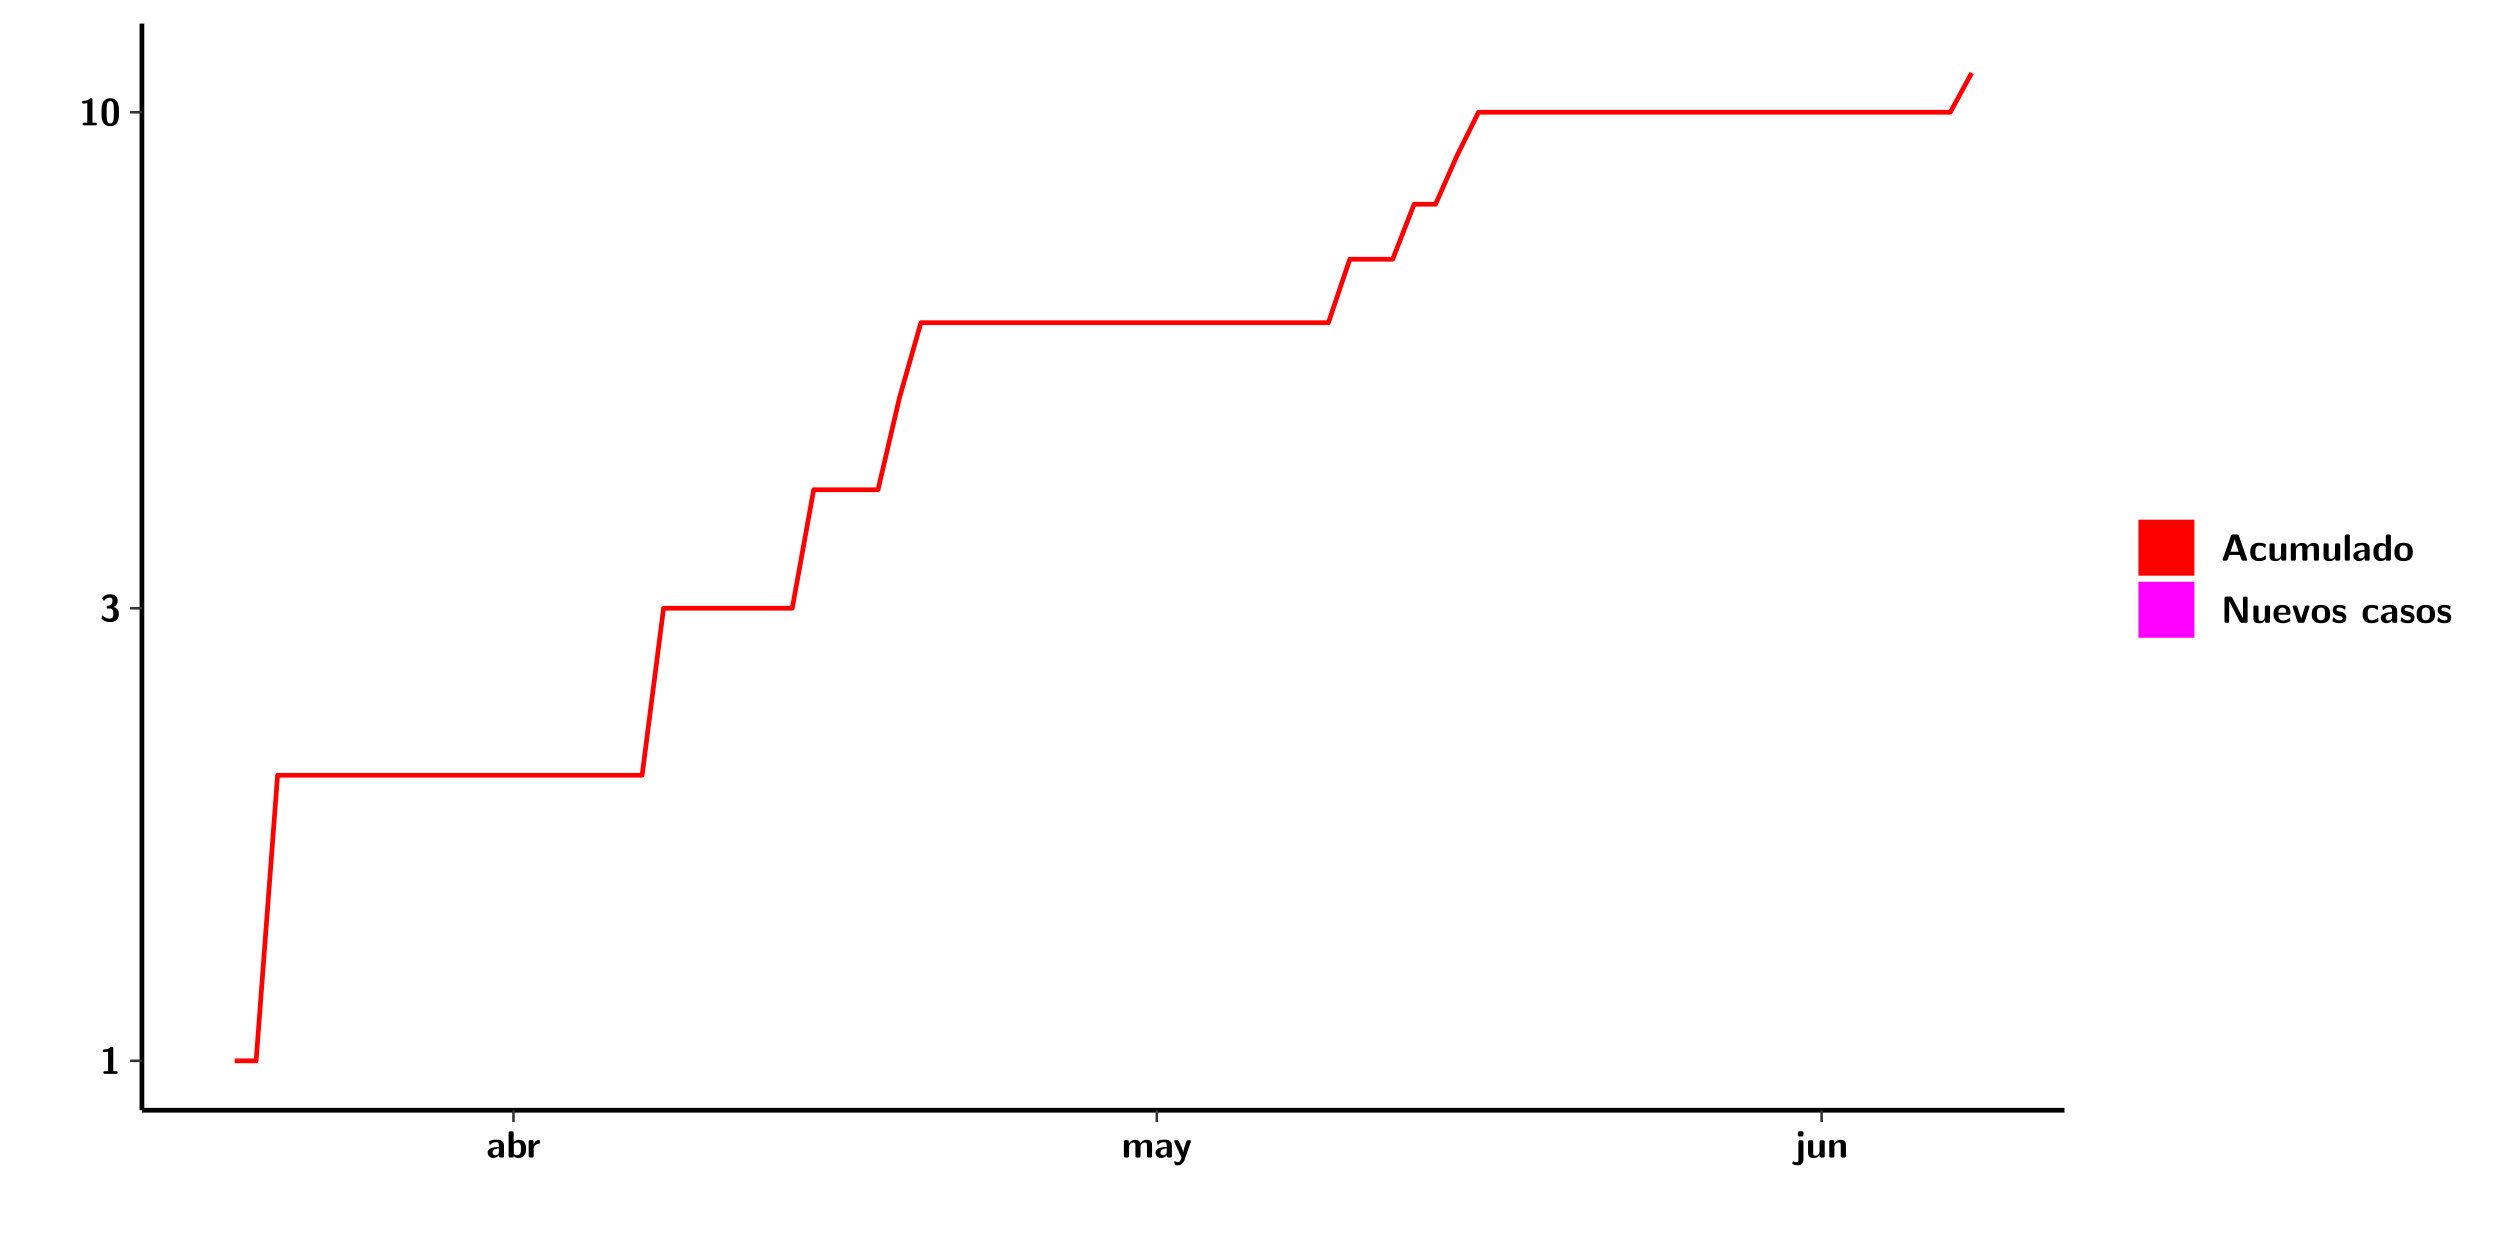
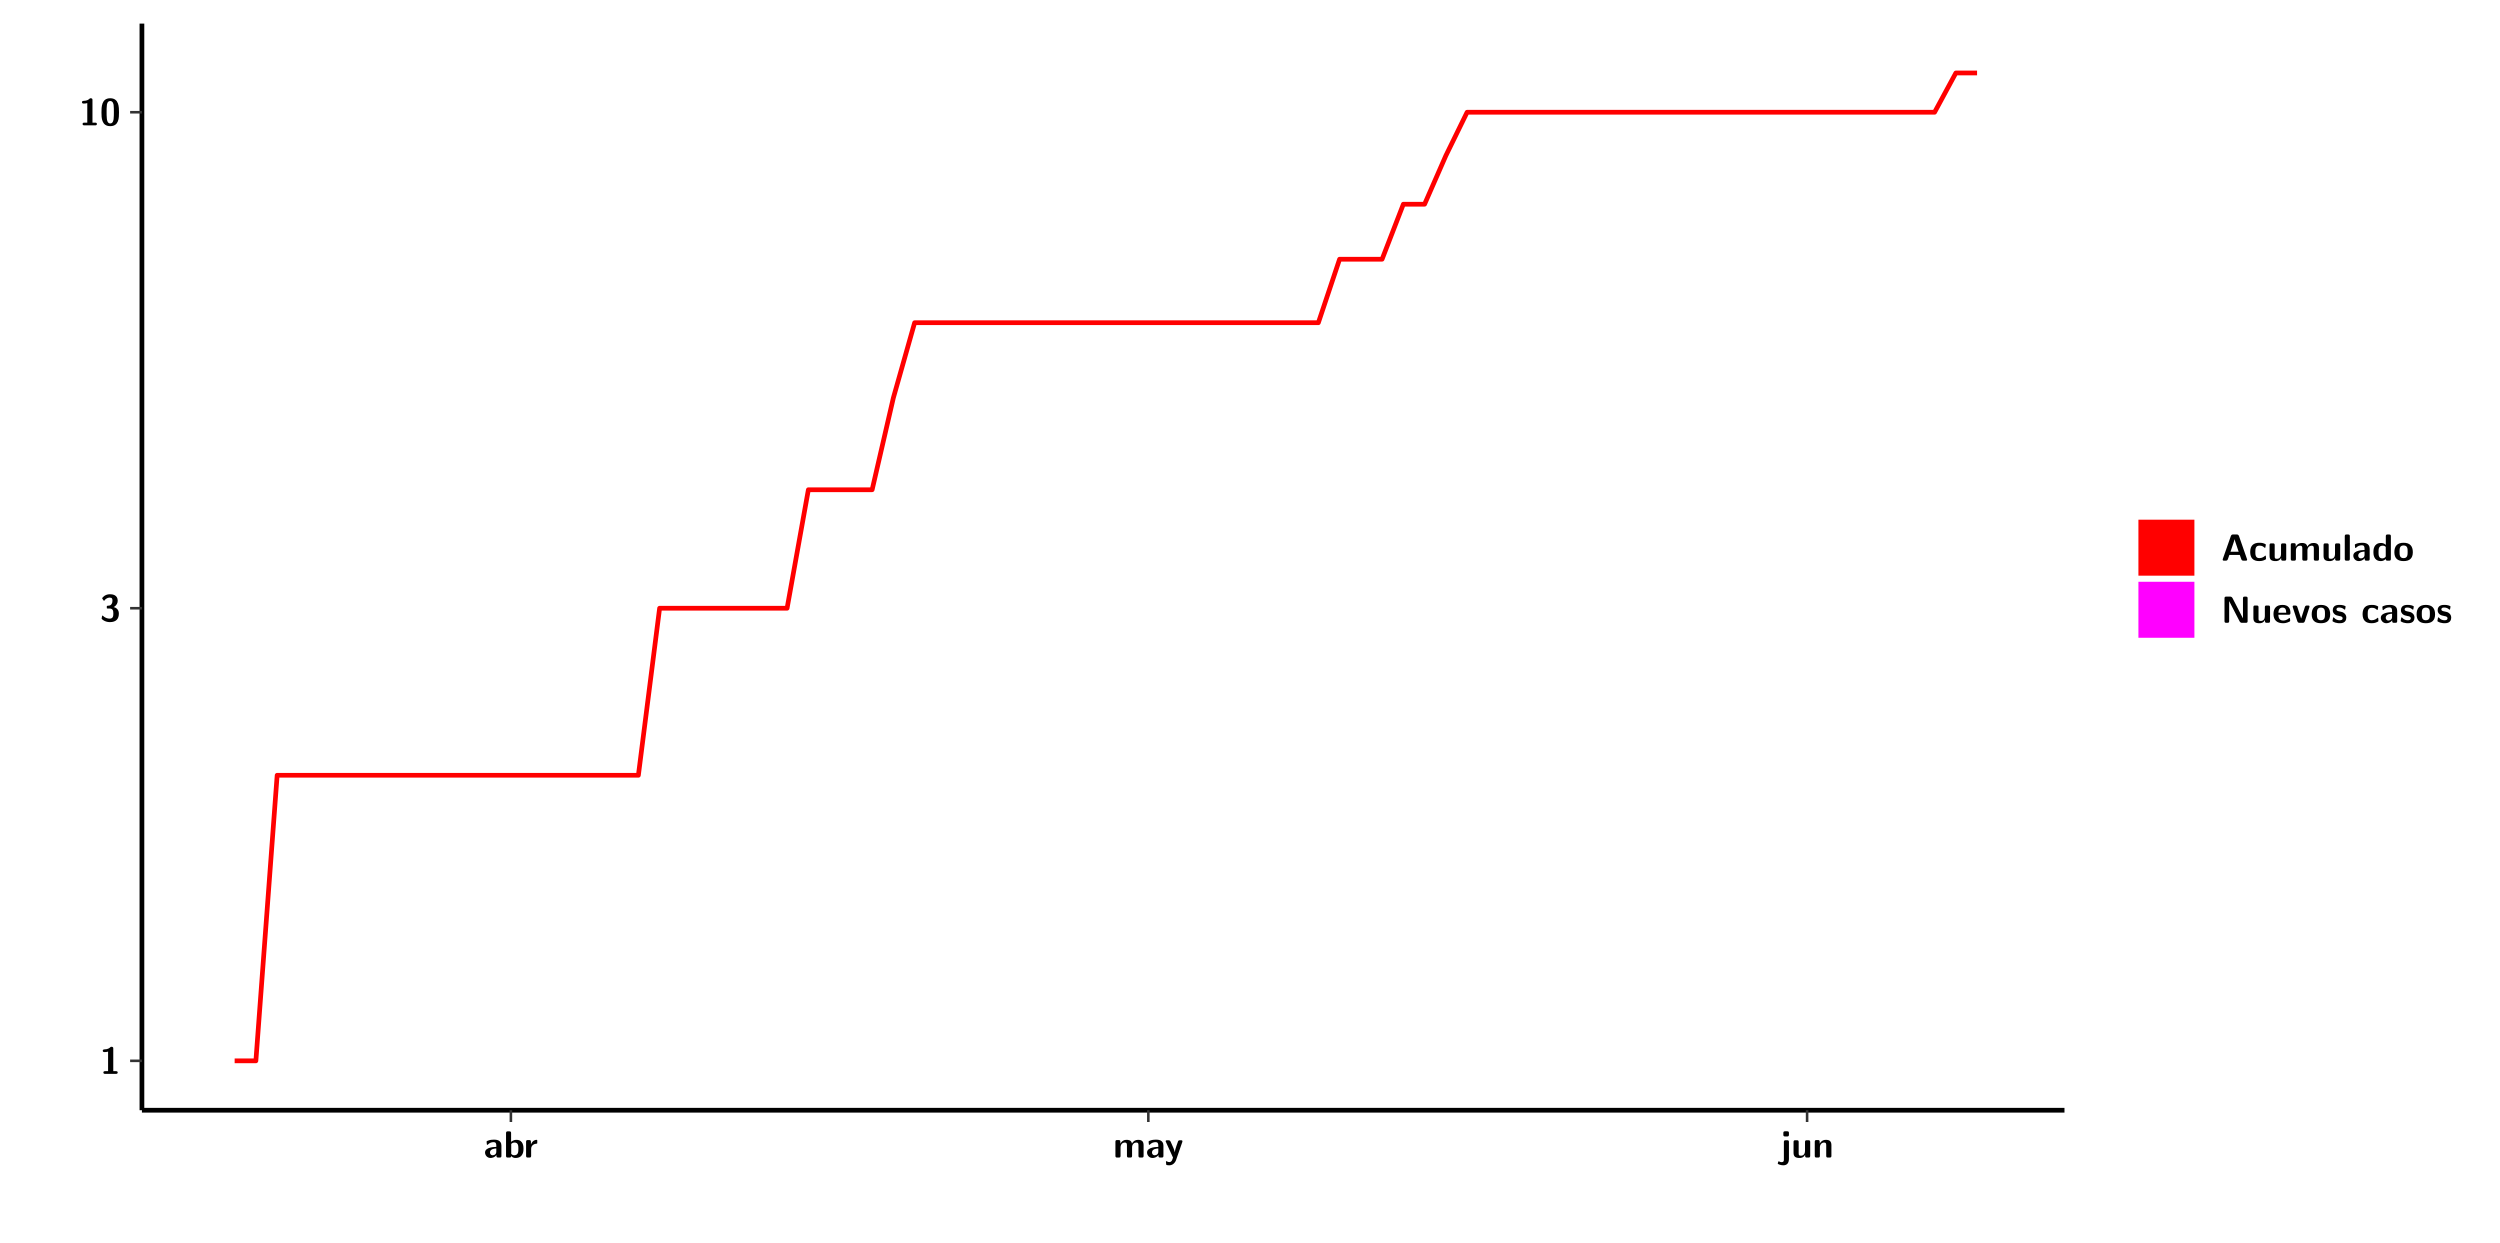
<svg xmlns="http://www.w3.org/2000/svg" xmlns:xlink="http://www.w3.org/1999/xlink" width="579.653pt" height="288pt" viewBox="0 0 579.653 288" version="1.1">
  <defs>
    <g>
      <symbol overflow="visible" id="glyph0-0">
        <path style="stroke:none;" d="" />
      </symbol>
      <symbol overflow="visible" id="glyph0-1">
        <path style="stroke:none;" d="M 3.109 -5.859 C 3.109 -6.016 3.109 -6.281 2.719 -6.281 C 2.547 -6.281 2.516 -6.266 2.406 -6.156 C 2.25 -6.016 1.922 -5.688 1.047 -5.672 C 0.891 -5.672 0.672 -5.609 0.672 -5.359 C 0.672 -5.047 0.969 -5.047 1.094 -5.047 C 1.344 -5.047 1.656 -5.078 1.906 -5.156 L 1.906 -0.625 L 1.234 -0.625 C 1.109 -0.625 0.812 -0.625 0.812 -0.312 C 0.812 0 1.109 0 1.234 0 L 3.719 0 C 3.828 0 4.141 0 4.141 -0.312 C 4.141 -0.625 3.828 -0.625 3.719 -0.625 L 3.109 -0.625 Z M 3.109 -5.859 " />
      </symbol>
      <symbol overflow="visible" id="glyph0-2">
        <path style="stroke:none;" d="M 0.844 -4.859 C 0.906 -4.766 0.953 -4.766 0.969 -4.766 C 1.031 -4.766 1.047 -4.797 1.094 -4.859 C 1.547 -5.5 2.172 -5.5 2.281 -5.5 C 2.844 -5.5 2.922 -5.203 2.922 -4.781 C 2.922 -4.656 2.922 -4.234 2.641 -3.906 C 2.438 -3.656 2.219 -3.641 1.953 -3.625 C 1.859 -3.609 1.688 -3.609 1.672 -3.578 C 1.609 -3.562 1.609 -3.5 1.609 -3.359 L 1.609 -3.203 C 1.609 -2.984 1.609 -2.969 1.844 -2.969 L 2.219 -2.969 C 3.031 -2.969 3.125 -2.469 3.125 -1.797 C 3.125 -1.203 3.062 -0.625 2.266 -0.625 C 1.984 -0.625 1.328 -0.688 0.75 -1.25 C 0.672 -1.328 0.656 -1.328 0.625 -1.328 C 0.531 -1.328 0.516 -1.25 0.516 -1.234 C 0.516 -1.234 0.406 -0.672 0.406 -0.625 C 0.406 -0.516 1.156 0.188 2.312 0.188 C 3.812 0.188 4.406 -0.609 4.406 -1.781 C 4.406 -2.562 3.984 -3.109 3.203 -3.297 C 3.906 -3.688 4.141 -4.266 4.141 -4.766 C 4.141 -6.156 2.891 -6.281 2.328 -6.281 C 1.125 -6.281 0.531 -5.422 0.531 -5.344 C 0.531 -5.297 0.594 -5.219 0.594 -5.219 Z M 0.844 -4.859 " />
      </symbol>
      <symbol overflow="visible" id="glyph0-3">
        <path style="stroke:none;" d="M 4.438 -3 C 4.438 -4.203 4.438 -6.281 2.406 -6.281 C 0.375 -6.281 0.375 -4.219 0.375 -3 C 0.375 -1.812 0.375 0.188 2.406 0.188 C 4.438 0.188 4.438 -1.781 4.438 -3 Z M 2.406 -0.438 C 1.75 -0.438 1.656 -1.25 1.625 -1.484 C 1.562 -1.953 1.562 -2.766 1.562 -3.125 C 1.562 -3.641 1.562 -4.203 1.625 -4.641 C 1.641 -4.875 1.734 -5.641 2.406 -5.641 C 3.047 -5.641 3.156 -4.906 3.188 -4.734 C 3.25 -4.281 3.25 -3.594 3.25 -3.125 C 3.25 -2.625 3.25 -1.953 3.188 -1.469 C 3.156 -1.234 3.062 -0.438 2.406 -0.438 Z M 2.406 -0.438 " />
      </symbol>
      <symbol overflow="visible" id="glyph0-4">
        <path style="stroke:none;" d="M 4.062 -2.766 C 4.062 -4.156 2.734 -4.156 2.297 -4.156 C 1.891 -4.156 1.453 -4.125 0.859 -3.891 C 0.672 -3.797 0.625 -3.781 0.625 -3.688 C 0.625 -3.625 0.688 -3.109 0.688 -3.047 C 0.703 -2.984 0.75 -2.938 0.812 -2.938 C 0.844 -2.938 0.875 -2.969 0.906 -3 C 1.281 -3.391 1.719 -3.578 2.266 -3.578 C 2.734 -3.578 2.875 -3.297 2.875 -2.781 L 2.875 -2.469 C 2.562 -2.469 0.266 -2.453 0.266 -1.172 C 0.266 -0.547 0.766 0.094 1.531 0.094 C 1.828 0.094 2.484 0.016 2.906 -0.594 L 2.906 -0.422 C 2.906 -0.141 2.969 0 3.328 0 L 3.641 0 C 3.984 0 4.062 -0.109 4.062 -0.422 Z M 2.875 -1.344 C 2.875 -0.531 2.047 -0.531 2.016 -0.531 C 1.641 -0.531 1.406 -0.844 1.406 -1.188 C 1.406 -2.047 2.625 -2.109 2.875 -2.109 Z M 2.875 -1.344 " />
      </symbol>
      <symbol overflow="visible" id="glyph0-5">
        <path style="stroke:none;" d="M 1.703 -5.656 C 1.703 -5.938 1.641 -6.078 1.281 -6.078 L 0.953 -6.078 C 0.641 -6.078 0.531 -5.984 0.531 -5.656 L 0.531 -0.422 C 0.531 -0.109 0.625 0 0.953 0 L 1.312 0 C 1.453 0 1.719 0 1.734 -0.344 C 2.125 0.094 2.578 0.094 2.719 0.094 C 4.578 0.094 4.578 -1.594 4.578 -2.031 C 4.578 -2.453 4.578 -4.109 2.938 -4.109 C 2.219 -4.109 1.781 -3.703 1.703 -3.625 Z M 1.734 -3.172 C 1.844 -3.281 2.109 -3.484 2.5 -3.484 C 3.391 -3.484 3.391 -2.672 3.391 -2.016 C 3.391 -1.375 3.391 -0.531 2.406 -0.531 C 2.047 -0.531 1.828 -0.75 1.734 -0.875 Z M 1.734 -3.172 " />
      </symbol>
      <symbol overflow="visible" id="glyph0-6">
        <path style="stroke:none;" d="M 1.703 -2.016 C 1.703 -2.844 2.391 -3.188 2.938 -3.219 C 3.109 -3.234 3.125 -3.234 3.125 -3.469 L 3.125 -3.875 C 3.125 -4.047 3.125 -4.109 2.969 -4.109 C 2.719 -4.109 2.078 -4.031 1.672 -3.078 L 1.656 -3.078 L 1.656 -3.641 C 1.656 -3.922 1.594 -4.062 1.234 -4.062 L 0.953 -4.062 C 0.641 -4.062 0.531 -3.969 0.531 -3.641 L 0.531 -0.422 C 0.531 -0.109 0.625 0 0.953 0 L 1.281 0 C 1.609 0 1.703 -0.109 1.703 -0.422 Z M 1.703 -2.016 " />
      </symbol>
      <symbol overflow="visible" id="glyph0-7">
        <path style="stroke:none;" d="M 7.062 -2.844 C 7.062 -3.75 6.672 -4.109 5.781 -4.109 C 5.156 -4.109 4.688 -3.828 4.359 -3.25 C 4.219 -4.078 3.484 -4.109 3.109 -4.109 C 2.938 -4.109 2.578 -4.109 2.188 -3.828 C 1.906 -3.625 1.734 -3.344 1.672 -3.203 L 1.672 -3.641 C 1.672 -3.922 1.609 -4.062 1.25 -4.062 L 0.953 -4.062 C 0.625 -4.062 0.531 -3.969 0.531 -3.641 L 0.531 -0.422 C 0.531 -0.109 0.625 0 0.953 0 L 1.297 0 C 1.625 0 1.719 -0.109 1.719 -0.422 L 1.719 -2.359 C 1.719 -3.141 2.25 -3.484 2.688 -3.484 C 3.109 -3.484 3.203 -3.297 3.203 -2.828 L 3.203 -0.422 C 3.203 -0.109 3.297 0 3.625 0 L 3.969 0 C 4.297 0 4.391 -0.109 4.391 -0.422 L 4.391 -2.359 C 4.391 -3.141 4.922 -3.484 5.359 -3.484 C 5.781 -3.484 5.875 -3.297 5.875 -2.828 L 5.875 -0.422 C 5.875 -0.109 5.969 0 6.297 0 L 6.641 0 C 6.984 0 7.062 -0.109 7.062 -0.422 Z M 7.062 -2.844 " />
      </symbol>
      <symbol overflow="visible" id="glyph0-8">
        <path style="stroke:none;" d="M 4.109 -3.609 C 4.141 -3.719 4.141 -3.734 4.141 -3.781 C 4.141 -4.016 3.906 -4.016 3.797 -4.016 L 3.609 -4.016 C 3.469 -4.016 3.266 -4.016 3.141 -3.812 C 3.109 -3.766 2.406 -1.828 2.359 -1.25 L 2.344 -1.25 C 2.312 -1.672 1.953 -2.484 1.562 -3.328 C 1.328 -3.891 1.266 -4.016 0.828 -4.016 L 0.594 -4.016 C 0.469 -4.016 0.25 -4.016 0.25 -3.781 C 0.25 -3.75 0.281 -3.688 0.297 -3.641 L 1.953 0 C 1.891 0.188 1.859 0.281 1.828 0.375 C 1.734 0.656 1.578 1.047 1.109 1.047 C 0.812 1.047 0.609 0.922 0.516 0.875 C 0.469 0.844 0.453 0.828 0.422 0.828 C 0.391 0.828 0.312 0.859 0.312 0.969 C 0.312 1.031 0.375 1.641 0.391 1.672 C 0.469 1.781 0.953 1.797 1.094 1.797 C 2.172 1.797 2.609 0.766 2.672 0.547 Z M 4.109 -3.609 " />
      </symbol>
      <symbol overflow="visible" id="glyph0-9">
        <path style="stroke:none;" d="M 1.969 -5.672 C 1.969 -5.953 1.906 -6.094 1.547 -6.094 L 1.094 -6.094 C 0.766 -6.094 0.672 -5.984 0.672 -5.672 L 0.672 -5.312 C 0.672 -5.031 0.734 -4.891 1.094 -4.891 L 1.547 -4.891 C 1.875 -4.891 1.969 -5 1.969 -5.312 Z M 0.797 0.484 C 0.797 0.703 0.797 1.062 0.25 1.062 C 0.156 1.062 -0.094 1.031 -0.266 0.922 C -0.359 0.875 -0.375 0.875 -0.406 0.875 C -0.484 0.875 -0.5 0.922 -0.547 1.094 C -0.609 1.281 -0.625 1.359 -0.625 1.391 C -0.625 1.547 0.109 1.797 0.656 1.797 C 1.625 1.797 1.969 1.141 1.969 0.281 L 1.969 -3.594 C 1.969 -3.875 1.906 -4.016 1.547 -4.016 L 1.219 -4.016 C 0.891 -4.016 0.797 -3.906 0.797 -3.594 Z M 0.797 0.484 " />
      </symbol>
      <symbol overflow="visible" id="glyph0-10">
        <path style="stroke:none;" d="M 4.391 -3.594 C 4.391 -3.875 4.328 -4.016 3.969 -4.016 L 3.609 -4.016 C 3.281 -4.016 3.188 -3.906 3.188 -3.594 L 3.188 -1.516 C 3.188 -0.938 2.891 -0.438 2.266 -0.438 C 1.766 -0.438 1.719 -0.562 1.719 -1.031 L 1.719 -3.594 C 1.719 -3.875 1.656 -4.016 1.297 -4.016 L 0.953 -4.016 C 0.625 -4.016 0.531 -3.922 0.531 -3.594 L 0.531 -1.109 C 0.531 -0.172 1.031 0.094 1.953 0.094 C 2.188 0.094 2.812 0.094 3.219 -0.656 L 3.219 -0.422 C 3.219 -0.141 3.281 0 3.641 0 L 3.969 0 C 4.297 0 4.391 -0.109 4.391 -0.422 Z M 4.391 -3.594 " />
      </symbol>
      <symbol overflow="visible" id="glyph0-11">
        <path style="stroke:none;" d="M 4.391 -2.844 C 4.391 -3.75 4 -4.109 3.109 -4.109 C 2.188 -4.109 1.781 -3.438 1.672 -3.203 L 1.672 -3.641 C 1.672 -3.922 1.609 -4.062 1.25 -4.062 L 0.953 -4.062 C 0.625 -4.062 0.531 -3.969 0.531 -3.641 L 0.531 -0.422 C 0.531 -0.109 0.625 0 0.953 0 L 1.297 0 C 1.625 0 1.719 -0.109 1.719 -0.422 L 1.719 -2.359 C 1.719 -3.125 2.219 -3.484 2.688 -3.484 C 3.109 -3.484 3.188 -3.281 3.188 -2.828 L 3.188 -0.422 C 3.188 -0.141 3.25 0 3.609 0 L 3.969 0 C 4.297 0 4.391 -0.109 4.391 -0.422 Z M 4.391 -2.844 " />
      </symbol>
      <symbol overflow="visible" id="glyph0-12">
        <path style="stroke:none;" d="M 4.156 -5.703 C 4.031 -6.078 3.766 -6.078 3.594 -6.078 L 2.828 -6.078 C 2.641 -6.078 2.391 -6.078 2.266 -5.703 L 0.406 -0.406 C 0.375 -0.297 0.375 -0.281 0.375 -0.234 C 0.375 0 0.594 0 0.703 0 L 1.031 0 C 1.188 0 1.453 0 1.578 -0.344 L 1.922 -1.328 L 4.344 -1.328 L 4.641 -0.484 C 4.75 -0.172 4.812 0 5.234 0 L 5.703 0 C 5.828 0 6.047 0 6.047 -0.234 C 6.047 -0.281 6.047 -0.297 6 -0.406 Z M 2.812 -3.938 C 2.938 -4.328 3.062 -4.656 3.125 -4.969 L 3.141 -4.969 C 3.188 -4.766 3.188 -4.75 3.25 -4.547 L 4.078 -2.078 L 2.188 -2.078 Z M 2.812 -3.938 " />
      </symbol>
      <symbol overflow="visible" id="glyph0-13">
        <path style="stroke:none;" d="M 4 -0.438 C 4 -0.531 3.969 -0.938 3.953 -1.047 C 3.953 -1.078 3.938 -1.172 3.844 -1.172 C 3.812 -1.172 3.797 -1.172 3.703 -1.078 C 3.562 -0.953 3.141 -0.594 2.422 -0.594 C 1.516 -0.594 1.516 -1.469 1.516 -2.031 C 1.516 -2.75 1.562 -3.484 2.453 -3.484 C 3.031 -3.484 3.266 -3.344 3.578 -3.078 C 3.688 -2.984 3.703 -2.984 3.734 -2.984 C 3.828 -2.984 3.844 -3.062 3.844 -3.094 C 3.859 -3.172 3.953 -3.656 3.953 -3.703 C 3.953 -3.781 3.891 -3.812 3.75 -3.891 C 3.328 -4.078 3.062 -4.156 2.453 -4.156 C 1.141 -4.156 0.328 -3.547 0.328 -2.016 C 0.328 -0.562 1.078 0.094 2.406 0.094 C 2.641 0.094 3.172 0.094 3.75 -0.203 C 4 -0.344 4 -0.344 4 -0.438 Z M 4 -0.438 " />
      </symbol>
      <symbol overflow="visible" id="glyph0-14">
        <path style="stroke:none;" d="M 1.703 -5.656 C 1.703 -5.938 1.641 -6.078 1.281 -6.078 L 0.953 -6.078 C 0.641 -6.078 0.531 -5.984 0.531 -5.656 L 0.531 -0.422 C 0.531 -0.109 0.625 0 0.953 0 L 1.281 0 C 1.609 0 1.703 -0.109 1.703 -0.422 Z M 1.703 -5.656 " />
      </symbol>
      <symbol overflow="visible" id="glyph0-15">
        <path style="stroke:none;" d="M 4.375 -5.656 C 4.375 -5.938 4.312 -6.078 3.953 -6.078 L 3.625 -6.078 C 3.297 -6.078 3.203 -5.969 3.203 -5.656 L 3.203 -3.672 C 2.812 -4.047 2.375 -4.109 2.109 -4.109 C 0.328 -4.109 0.328 -2.422 0.328 -2 C 0.328 -1.594 0.328 0.094 2.062 0.094 C 2.422 0.094 2.812 -0.016 3.188 -0.406 C 3.188 -0.094 3.297 0 3.609 0 L 3.953 0 C 4.281 0 4.375 -0.109 4.375 -0.422 Z M 3.188 -1.094 C 3.188 -0.953 3.188 -0.875 2.922 -0.688 C 2.703 -0.547 2.5 -0.531 2.406 -0.531 C 1.516 -0.531 1.516 -1.344 1.516 -2 C 1.516 -2.656 1.516 -3.484 2.5 -3.484 C 2.75 -3.484 2.984 -3.391 3.188 -3.203 Z M 3.188 -1.094 " />
      </symbol>
      <symbol overflow="visible" id="glyph0-16">
        <path style="stroke:none;" d="M 4.547 -1.969 C 4.547 -3.406 3.844 -4.156 2.406 -4.156 C 0.953 -4.156 0.266 -3.391 0.266 -1.969 C 0.266 -0.547 1.031 0.094 2.406 0.094 C 3.781 0.094 4.547 -0.531 4.547 -1.969 Z M 2.406 -0.594 C 1.469 -0.594 1.469 -1.375 1.469 -2.078 C 1.469 -2.75 1.469 -3.531 2.406 -3.531 C 3.344 -3.531 3.344 -2.766 3.344 -2.078 C 3.344 -1.391 3.344 -0.594 2.406 -0.594 Z M 2.406 -0.594 " />
      </symbol>
      <symbol overflow="visible" id="glyph0-17">
        <path style="stroke:none;" d="M 2.656 -5.734 C 2.469 -6.078 2.203 -6.078 2.031 -6.078 L 1.219 -6.078 C 0.906 -6.078 0.797 -5.984 0.797 -5.656 L 0.797 -0.422 C 0.797 -0.109 0.891 0 1.219 0 L 1.453 0 C 1.781 0 1.875 -0.109 1.875 -0.422 L 1.875 -5.016 L 1.891 -5.016 L 4.297 -0.344 C 4.484 0 4.75 0 4.922 0 L 5.734 0 C 6.062 0 6.156 -0.109 6.156 -0.422 L 6.156 -5.656 C 6.156 -5.938 6.094 -6.078 5.734 -6.078 L 5.5 -6.078 C 5.156 -6.078 5.078 -5.969 5.078 -5.656 L 5.078 -1.062 L 5.062 -1.062 Z M 2.656 -5.734 " />
      </symbol>
      <symbol overflow="visible" id="glyph0-18">
        <path style="stroke:none;" d="M 3.781 -1.875 C 3.984 -1.875 4.203 -1.891 4.203 -2.281 C 4.203 -3.406 3.672 -4.156 2.359 -4.156 C 0.969 -4.156 0.266 -3.375 0.266 -2.047 C 0.266 -0.609 1.109 0.094 2.484 0.094 C 2.812 0.094 3.312 0.047 3.891 -0.234 C 4.078 -0.328 4.141 -0.359 4.141 -0.469 C 4.141 -0.531 4.125 -0.781 4.109 -0.844 C 4.078 -1.125 4.062 -1.125 3.984 -1.125 C 3.953 -1.125 3.938 -1.125 3.844 -1.047 C 3.328 -0.594 2.797 -0.531 2.516 -0.531 C 1.531 -0.531 1.422 -1.312 1.391 -1.875 Z M 1.406 -2.344 C 1.422 -2.875 1.609 -3.531 2.359 -3.531 C 3.062 -3.531 3.203 -3.031 3.219 -2.344 Z M 1.406 -2.344 " />
      </symbol>
      <symbol overflow="visible" id="glyph0-19">
        <path style="stroke:none;" d="M 4.109 -3.609 C 4.141 -3.719 4.141 -3.75 4.141 -3.766 C 4.141 -4.016 3.922 -4.016 3.797 -4.016 L 3.609 -4.016 C 3.25 -4.016 3.141 -3.891 3.062 -3.641 L 2.203 -0.984 L 1.328 -3.641 C 1.266 -3.828 1.203 -4.016 0.781 -4.016 L 0.578 -4.016 C 0.453 -4.016 0.234 -4.016 0.234 -3.766 C 0.234 -3.75 0.234 -3.719 0.266 -3.609 L 1.312 -0.375 C 1.438 0 1.703 0 1.859 0 L 2.5 0 C 2.672 0 2.938 0 3.062 -0.375 Z M 4.109 -3.609 " />
      </symbol>
      <symbol overflow="visible" id="glyph0-20">
        <path style="stroke:none;" d="M 3.469 -1.234 C 3.469 -1.734 3.203 -2.031 3.047 -2.172 C 2.703 -2.484 2.391 -2.547 2.031 -2.609 C 1.547 -2.703 1.188 -2.766 1.188 -3.109 C 1.188 -3.469 1.484 -3.547 1.828 -3.547 C 2.406 -3.547 2.719 -3.328 2.953 -3.125 C 3.047 -3.047 3.062 -3.047 3.094 -3.047 C 3.188 -3.047 3.203 -3.125 3.203 -3.156 C 3.219 -3.219 3.312 -3.719 3.312 -3.766 C 3.312 -3.906 2.844 -4.031 2.75 -4.062 C 2.406 -4.156 2.125 -4.156 1.891 -4.156 C 1.5 -4.156 0.328 -4.156 0.328 -2.906 C 0.328 -2.484 0.516 -2.219 0.75 -2 C 1.062 -1.734 1.406 -1.672 1.906 -1.562 C 2.156 -1.531 2.609 -1.453 2.609 -1.062 C 2.609 -0.656 2.266 -0.594 1.922 -0.594 C 1.531 -0.594 1.047 -0.703 0.625 -1.188 C 0.594 -1.234 0.562 -1.266 0.516 -1.266 C 0.422 -1.266 0.406 -1.188 0.391 -1.125 C 0.375 -1.016 0.266 -0.516 0.266 -0.422 C 0.266 -0.266 0.922 -0.062 0.922 -0.047 C 1.406 0.094 1.766 0.094 1.922 0.094 C 2.359 0.094 3.469 0.062 3.469 -1.234 Z M 3.469 -1.234 " />
      </symbol>
    </g>
    <clipPath id="clip1">
      <path d="M 0 0 L 576.008 0 L 576.008 288 L 0 288 Z M 0 0 " />
    </clipPath>
    <clipPath id="clip2">
      <path d="M 32.906 5.477 L 478.672 5.477 L 478.672 257.414 L 32.906 257.414 Z M 32.906 5.477 " />
    </clipPath>
  </defs>
  <g id="surface1">
    <g clip-path="url(#clip1)" clip-rule="nonzero">
      <path style="fill-rule:nonzero;fill:rgb(100%,100%,100%);fill-opacity:1;stroke-width:0.598;stroke-linecap:round;stroke-linejoin:round;stroke:rgb(100%,100%,100%);stroke-opacity:1;stroke-miterlimit:10;" d="M 0 0 L 0 288.004 L 576.008 288.004 L 576.008 0 Z M 0 0 " transform="matrix(1,0,0,-1,0,288)" />
    </g>
    <g clip-path="url(#clip2)" clip-rule="nonzero">
      <path style=" stroke:none;fill-rule:nonzero;fill:rgb(100%,100%,100%);fill-opacity:1;" d="M 32.906 257.414 L 32.906 5.477 L 478.672 5.477 L 478.672 257.414 Z M 32.906 257.414 " />
    </g>
-     <path style="fill:none;stroke-width:1.096;stroke-linecap:butt;stroke-linejoin:round;stroke:rgb(100%,0%,0%);stroke-opacity:1;stroke-miterlimit:10;" d="M 54.418 42.031 L 59.387 42.031 L 64.359 108.246 L 148.883 108.246 L 153.855 146.973 L 183.695 146.973 L 188.664 174.449 L 203.578 174.449 L 208.551 195.758 L 213.523 213.172 L 308 213.172 L 312.969 227.898 L 322.914 227.898 L 327.883 240.652 L 332.855 240.652 L 337.828 251.91 L 342.809 261.973 L 452.191 261.973 L 457.16 271.078 " transform="matrix(1,0,0,-1,0,288)" />
+     <path style="fill:none;stroke-width:1.096;stroke-linecap:butt;stroke-linejoin:round;stroke:rgb(100%,0%,0%);stroke-opacity:1;stroke-miterlimit:10;" d="M 54.406 42.031 L 59.328 42.031 L 64.262 108.246 L 148.016 108.246 L 152.938 146.973 L 182.496 146.973 L 187.43 174.449 L 202.215 174.449 L 207.137 195.758 L 212.066 213.172 L 305.676 213.172 L 310.598 227.898 L 320.453 227.898 L 325.383 240.652 L 330.305 240.652 L 335.238 251.91 L 340.16 261.973 L 448.555 261.973 L 453.484 271.078 L 458.406 271.078 " transform="matrix(1,0,0,-1,0,288)" />
    <path style="fill:none;stroke-width:1.096;stroke-linecap:butt;stroke-linejoin:round;stroke:rgb(0%,0%,0%);stroke-opacity:1;stroke-miterlimit:10;" d="M 32.906 30.586 L 32.906 282.523 " transform="matrix(1,0,0,-1,0,288)" />
    <g style="fill:rgb(0%,0%,0%);fill-opacity:1;">
      <use xlink:href="#glyph0-1" x="23.153" y="248.986" />
    </g>
    <g style="fill:rgb(0%,0%,0%);fill-opacity:1;">
      <use xlink:href="#glyph0-2" x="23.153" y="144.06" />
    </g>
    <g style="fill:rgb(0%,0%,0%);fill-opacity:1;">
      <use xlink:href="#glyph0-1" x="18.331" y="29.061" />
      <use xlink:href="#glyph0-3" x="23.153" y="29.061" />
    </g>
    <path style="fill:none;stroke-width:0.598;stroke-linecap:butt;stroke-linejoin:round;stroke:rgb(20%,20%,20%);stroke-opacity:1;stroke-miterlimit:10;" d="M 30.168 42.031 L 32.906 42.031 " transform="matrix(1,0,0,-1,0,288)" />
    <path style="fill:none;stroke-width:0.598;stroke-linecap:butt;stroke-linejoin:round;stroke:rgb(20%,20%,20%);stroke-opacity:1;stroke-miterlimit:10;" d="M 30.168 146.973 L 32.906 146.973 " transform="matrix(1,0,0,-1,0,288)" />
    <path style="fill:none;stroke-width:0.598;stroke-linecap:butt;stroke-linejoin:round;stroke:rgb(20%,20%,20%);stroke-opacity:1;stroke-miterlimit:10;" d="M 30.168 261.973 L 32.906 261.973 " transform="matrix(1,0,0,-1,0,288)" />
    <path style="fill:none;stroke-width:1.096;stroke-linecap:butt;stroke-linejoin:round;stroke:rgb(0%,0%,0%);stroke-opacity:1;stroke-miterlimit:10;" d="M 32.906 30.586 L 478.672 30.586 " transform="matrix(1,0,0,-1,0,288)" />
-     <path style="fill:none;stroke-width:0.598;stroke-linecap:butt;stroke-linejoin:round;stroke:rgb(20%,20%,20%);stroke-opacity:1;stroke-miterlimit:10;" d="M 119.055 27.848 L 119.055 30.586 " transform="matrix(1,0,0,-1,0,288)" />
-     <path style="fill:none;stroke-width:0.598;stroke-linecap:butt;stroke-linejoin:round;stroke:rgb(20%,20%,20%);stroke-opacity:1;stroke-miterlimit:10;" d="M 268.219 27.848 L 268.219 30.586 " transform="matrix(1,0,0,-1,0,288)" />
-     <path style="fill:none;stroke-width:0.598;stroke-linecap:butt;stroke-linejoin:round;stroke:rgb(20%,20%,20%);stroke-opacity:1;stroke-miterlimit:10;" d="M 422.363 27.848 L 422.363 30.586 " transform="matrix(1,0,0,-1,0,288)" />
+     <path style="fill:none;stroke-width:0.598;stroke-linecap:butt;stroke-linejoin:round;stroke:rgb(20%,20%,20%);stroke-opacity:1;stroke-miterlimit:10;" d="M 118.457 27.848 L 118.457 30.586 " transform="matrix(1,0,0,-1,0,288)" />
+     <path style="fill:none;stroke-width:0.598;stroke-linecap:butt;stroke-linejoin:round;stroke:rgb(20%,20%,20%);stroke-opacity:1;stroke-miterlimit:10;" d="M 266.254 27.848 L 266.254 30.586 " transform="matrix(1,0,0,-1,0,288)" />
+     <path style="fill:none;stroke-width:0.598;stroke-linecap:butt;stroke-linejoin:round;stroke:rgb(20%,20%,20%);stroke-opacity:1;stroke-miterlimit:10;" d="M 418.996 27.848 L 418.996 30.586 " transform="matrix(1,0,0,-1,0,288)" />
    <g style="fill:rgb(0%,0%,0%);fill-opacity:1;">
-       <use xlink:href="#glyph0-4" x="112.795" y="268.394" />
-       <use xlink:href="#glyph0-5" x="117.398" y="268.394" />
+       <use xlink:href="#glyph0-4" x="112.197" y="268.394" />
+       <use xlink:href="#glyph0-5" x="116.8" y="268.394" />
    </g>
    <g style="fill:rgb(0%,0%,0%);fill-opacity:1;">
-       <use xlink:href="#glyph0-6" x="122.045" y="268.394" />
+       <use xlink:href="#glyph0-6" x="121.447" y="268.394" />
    </g>
    <g style="fill:rgb(0%,0%,0%);fill-opacity:1;">
-       <use xlink:href="#glyph0-7" x="260.056" y="268.394" />
-       <use xlink:href="#glyph0-4" x="267.654" y="268.394" />
+       <use xlink:href="#glyph0-7" x="258.093" y="268.394" />
+       <use xlink:href="#glyph0-4" x="265.691" y="268.394" />
    </g>
    <g style="fill:rgb(0%,0%,0%);fill-opacity:1;">
-       <use xlink:href="#glyph0-8" x="271.985" y="268.394" />
+       <use xlink:href="#glyph0-8" x="270.022" y="268.394" />
    </g>
    <g style="fill:rgb(0%,0%,0%);fill-opacity:1;">
-       <use xlink:href="#glyph0-9" x="416.183" y="268.394" />
-       <use xlink:href="#glyph0-10" x="418.691" y="268.394" />
-       <use xlink:href="#glyph0-11" x="423.61" y="268.394" />
+       <use xlink:href="#glyph0-9" x="412.815" y="268.394" />
+       <use xlink:href="#glyph0-10" x="415.323" y="268.394" />
+       <use xlink:href="#glyph0-11" x="420.242" y="268.394" />
    </g>
    <path style=" stroke:none;fill-rule:nonzero;fill:rgb(100%,100%,100%);fill-opacity:1;" d="M 489.629 154.062 L 489.629 108.828 L 570.527 108.828 L 570.527 154.062 Z M 489.629 154.062 " />
    <path style=" stroke:none;fill-rule:nonzero;fill:rgb(100%,0%,0%);fill-opacity:1;" d="M 495.816 133.477 L 495.816 120.496 L 508.797 120.496 L 508.797 133.477 Z M 495.816 133.477 " />
    <path style=" stroke:none;fill-rule:nonzero;fill:rgb(100%,0%,100%);fill-opacity:1;" d="M 495.816 147.875 L 495.816 134.891 L 508.797 134.891 L 508.797 147.875 Z M 495.816 147.875 " />
    <g style="fill:rgb(0%,0%,0%);fill-opacity:1;">
      <use xlink:href="#glyph0-12" x="514.979" y="130.002" />
      <use xlink:href="#glyph0-13" x="521.408" y="130.002" />
      <use xlink:href="#glyph0-10" x="525.694" y="130.002" />
      <use xlink:href="#glyph0-7" x="530.613" y="130.002" />
      <use xlink:href="#glyph0-10" x="538.212" y="130.002" />
      <use xlink:href="#glyph0-14" x="543.131" y="130.002" />
      <use xlink:href="#glyph0-4" x="545.372" y="130.002" />
      <use xlink:href="#glyph0-15" x="549.975" y="130.002" />
      <use xlink:href="#glyph0-16" x="554.894" y="130.002" />
    </g>
    <g style="fill:rgb(0%,0%,0%);fill-opacity:1;">
      <use xlink:href="#glyph0-17" x="514.979" y="144.408" />
      <use xlink:href="#glyph0-10" x="521.944" y="144.408" />
      <use xlink:href="#glyph0-18" x="526.864" y="144.408" />
      <use xlink:href="#glyph0-19" x="531.345" y="144.408" />
      <use xlink:href="#glyph0-16" x="535.728" y="144.408" />
      <use xlink:href="#glyph0-20" x="540.55" y="144.408" />
    </g>
    <g style="fill:rgb(0%,0%,0%);fill-opacity:1;">
      <use xlink:href="#glyph0-13" x="547.465" y="144.408" />
      <use xlink:href="#glyph0-4" x="551.751" y="144.408" />
      <use xlink:href="#glyph0-20" x="556.354" y="144.408" />
      <use xlink:href="#glyph0-16" x="560.051" y="144.408" />
      <use xlink:href="#glyph0-20" x="564.872" y="144.408" />
    </g>
  </g>
</svg>
